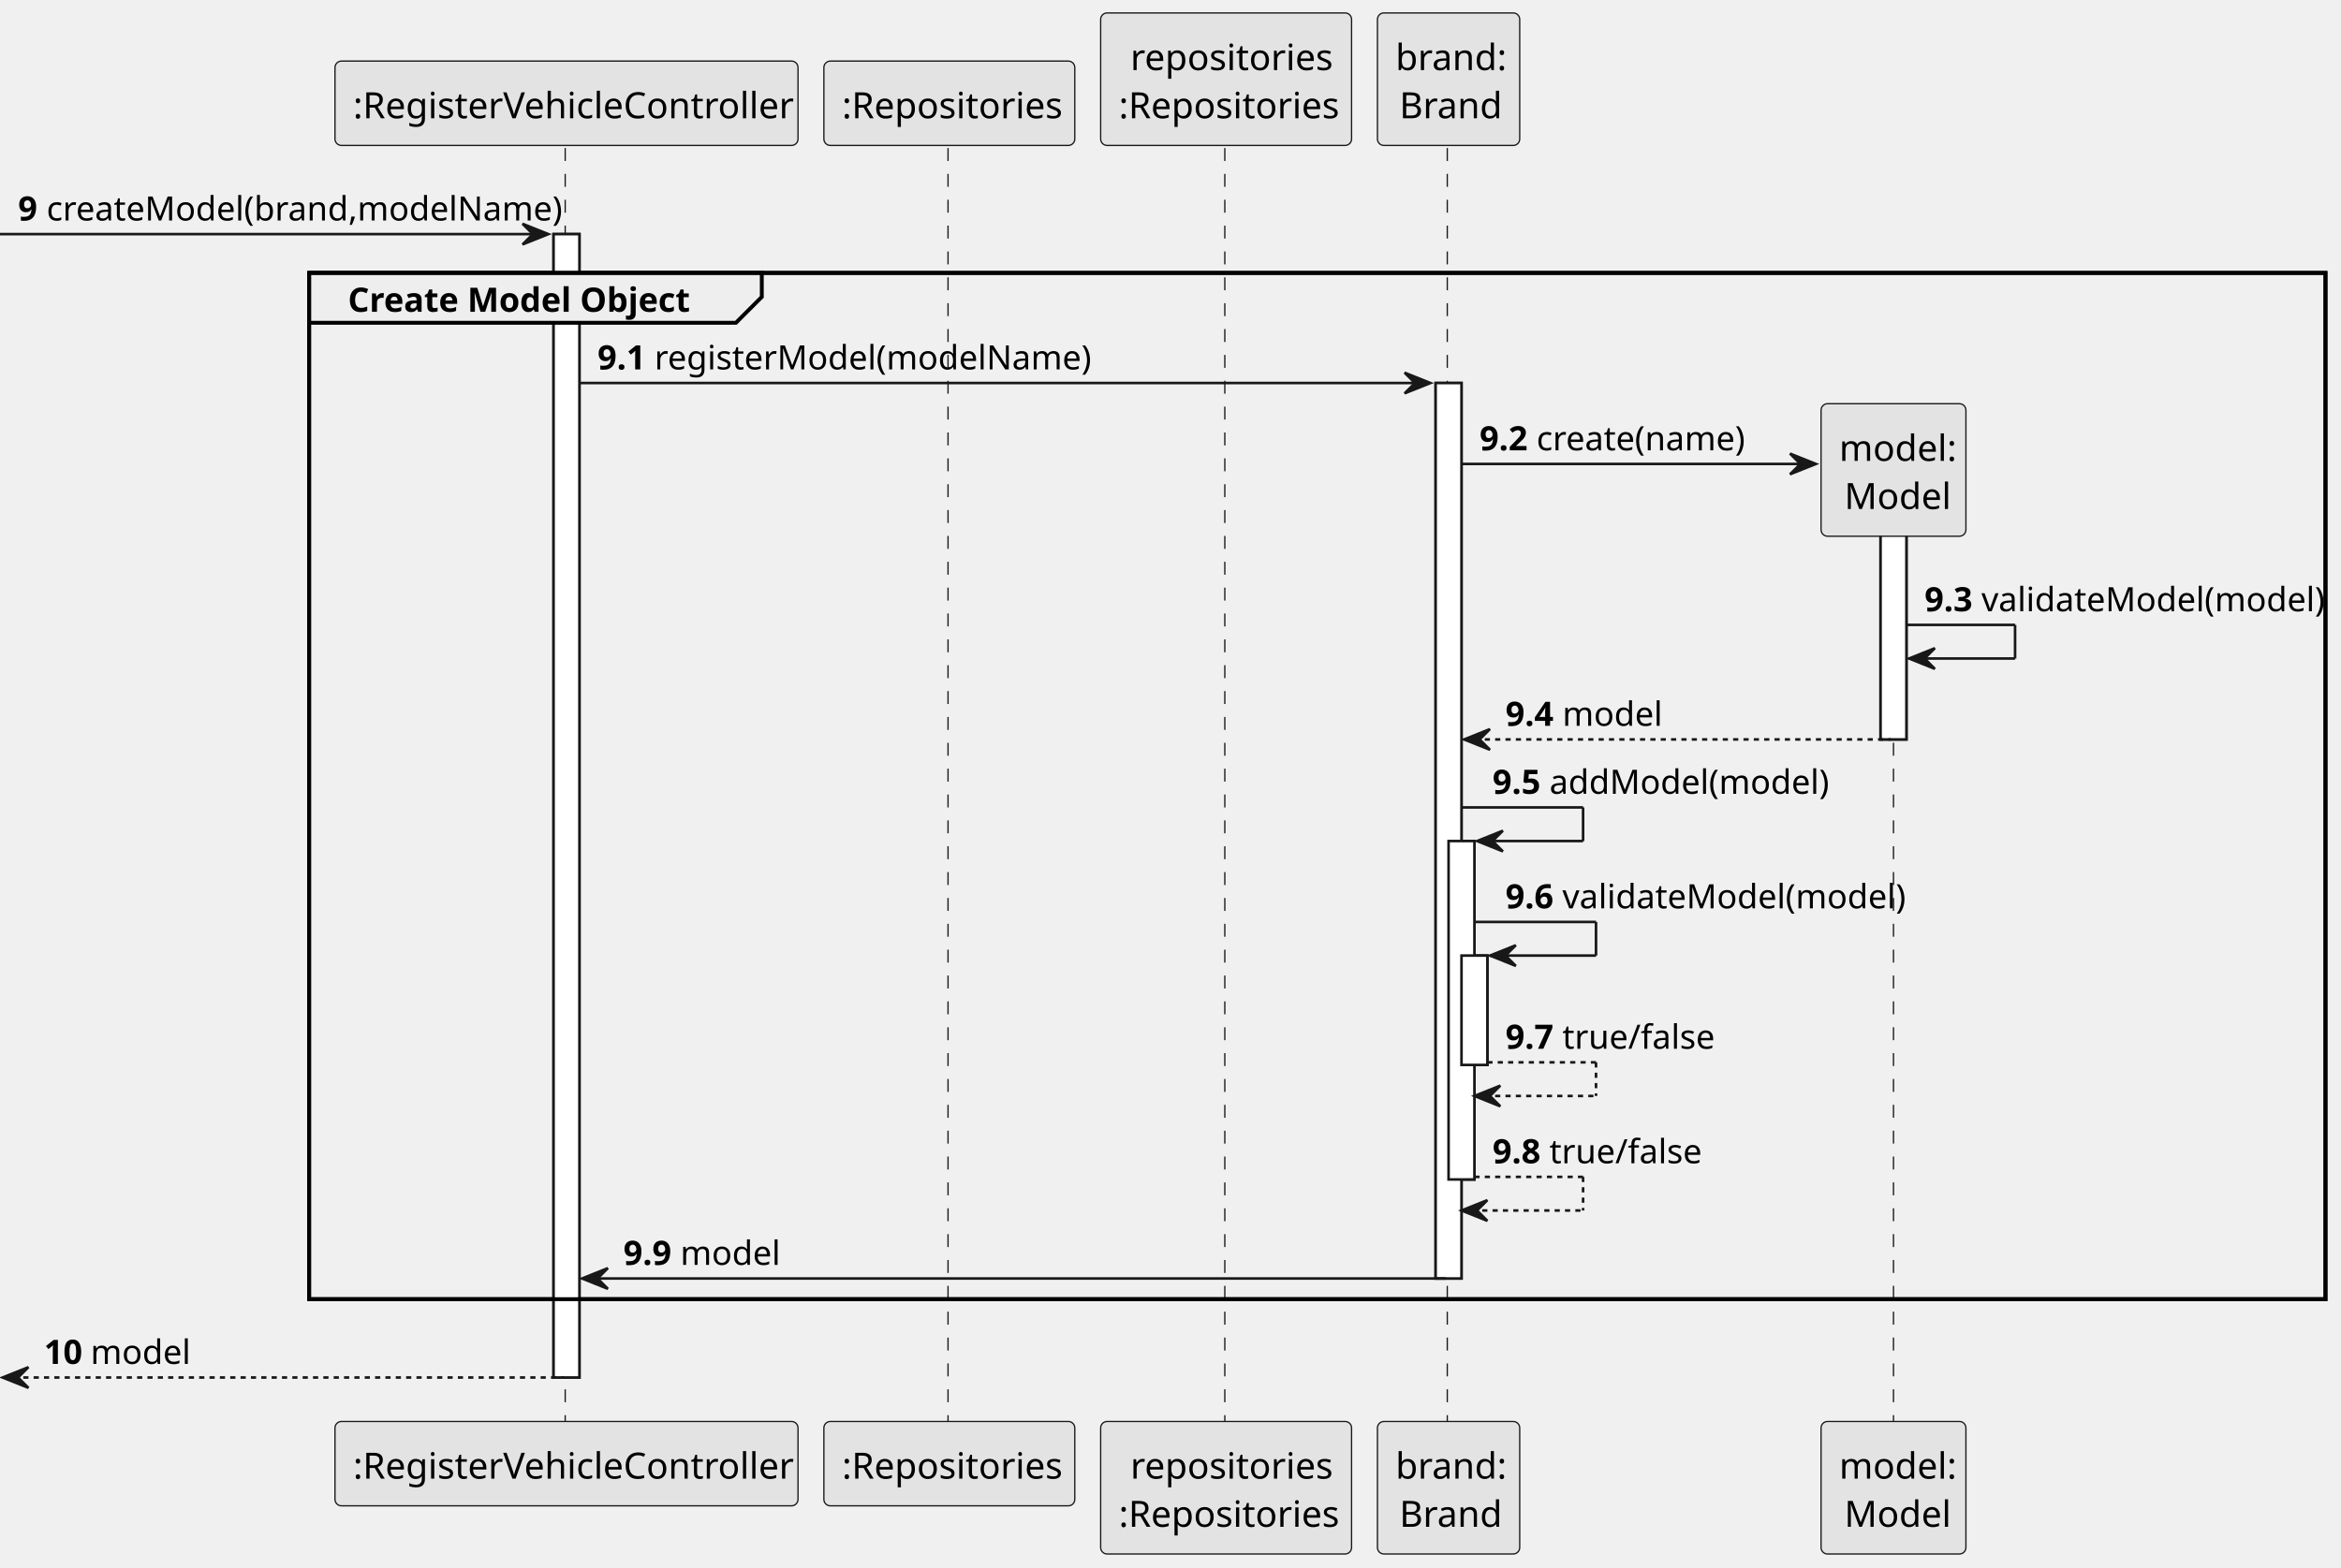
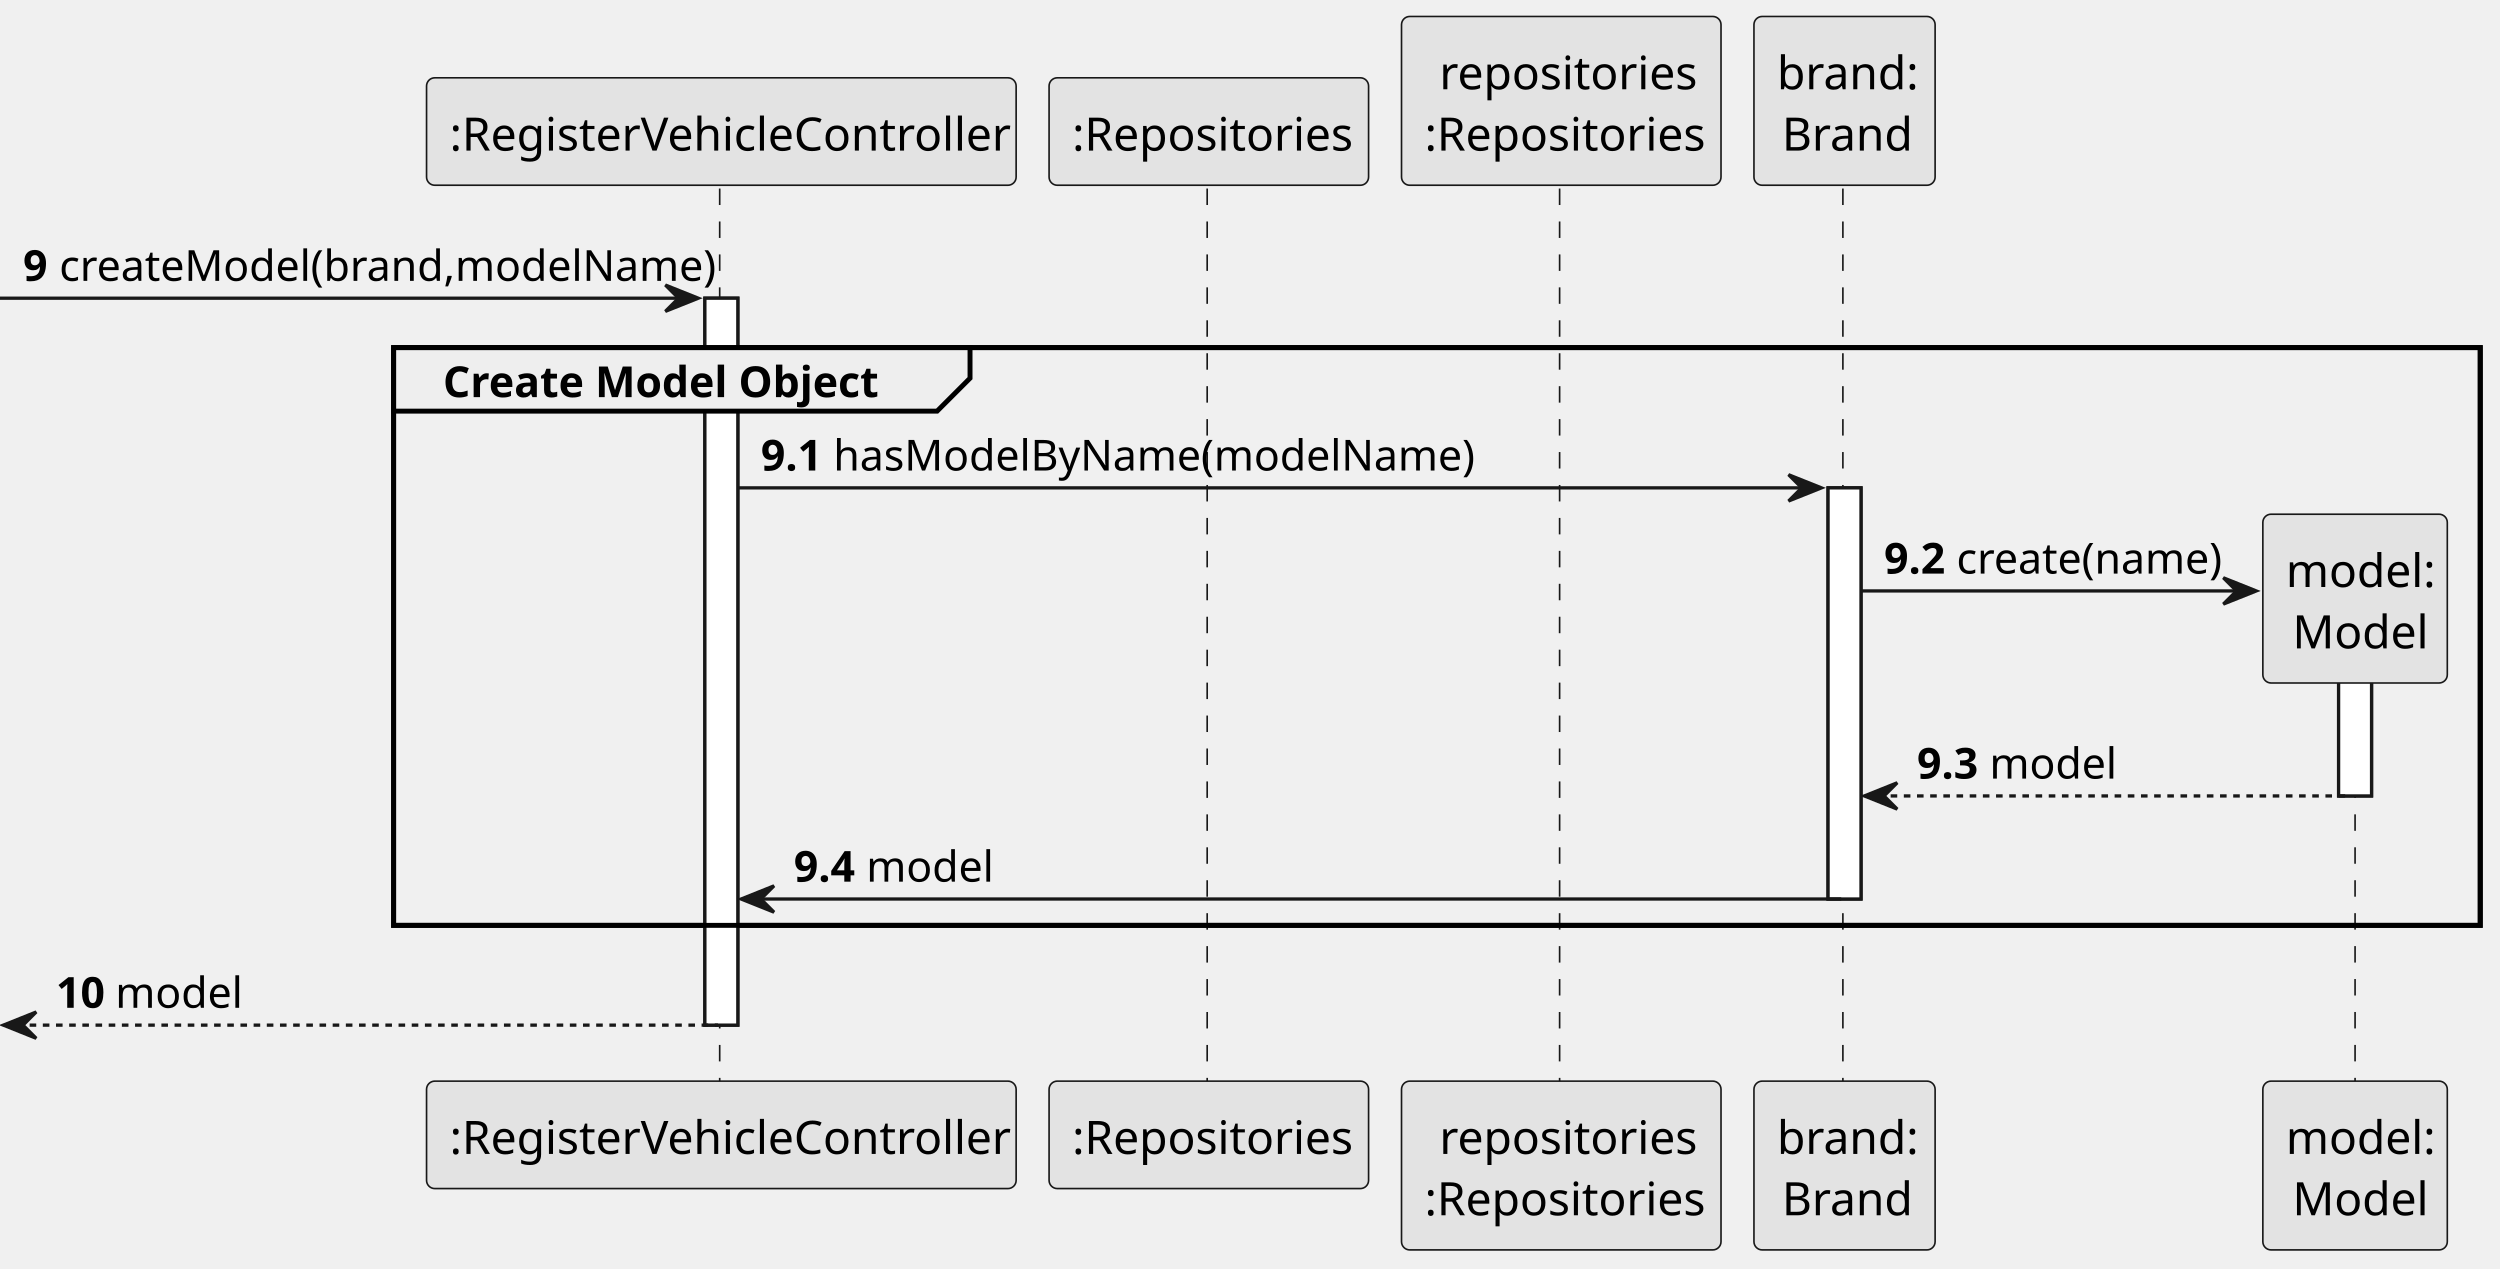
- <svg xmlns="http://www.w3.org/2000/svg" contentStyleType="text/css" height="606px" preserveAspectRatio="none" style="width:905px;height:606px;background:#FFFFFF;" version="1.1" viewBox="0 0 905 606" width="905px" zoomAndPan="magnify">
+ <svg xmlns="http://www.w3.org/2000/svg" contentStyleType="text/css" height="385px" preserveAspectRatio="none" style="width:759px;height:385px;background:#FFFFFF;" version="1.1" viewBox="0 0 759 385" width="759px" zoomAndPan="magnify">
  <defs />
  <g>
-     <rect fill="#FFFFFF" height="442.152" style="stroke:#181818;stroke-width:1.0;" width="10" x="214" y="90.533" />
-     <rect fill="#FFFFFF" height="346.279" style="stroke:#181818;stroke-width:1.0;" width="10" x="555" y="148.115" />
-     <rect fill="#FFFFFF" height="130.873" style="stroke:#181818;stroke-width:1.0;" width="10" x="560" y="325.231" />
-     <rect fill="#FFFFFF" height="42.291" style="stroke:#181818;stroke-width:1.0;" width="10" x="565" y="369.522" />
-     <rect fill="#FFFFFF" height="96.533" style="stroke:#181818;stroke-width:1.0;" width="10" x="727" y="189.406" />
-     <rect fill="none" height="396.861" style="stroke:#000000;stroke-width:1.5;" width="779.5" x="119.5" y="105.533" />
-     <line style="stroke:#181818;stroke-width:0.5;stroke-dasharray:5.0,5.0;" x1="218.5" x2="218.5" y1="57.242" y2="550.686" />
-     <line style="stroke:#181818;stroke-width:0.5;stroke-dasharray:5.0,5.0;" x1="366.5" x2="366.5" y1="57.242" y2="550.686" />
-     <line style="stroke:#181818;stroke-width:0.5;stroke-dasharray:5.0,5.0;" x1="473.5" x2="473.5" y1="57.242" y2="550.686" />
-     <line style="stroke:#181818;stroke-width:0.5;stroke-dasharray:5.0,5.0;" x1="559.5" x2="559.5" y1="57.242" y2="550.686" />
-     <line style="stroke:#181818;stroke-width:0.5;stroke-dasharray:5.0,5.0;" x1="732" x2="732" y1="197.236" y2="550.686" />
+     <rect fill="#FFFFFF" height="220.697" style="stroke:#181818;stroke-width:1.0;" width="10" x="214" y="90.533" />
+     <rect fill="#FFFFFF" height="124.824" style="stroke:#181818;stroke-width:1.0;" width="10" x="555" y="148.115" />
+     <rect fill="#FFFFFF" height="52.242" style="stroke:#181818;stroke-width:1.0;" width="10" x="710" y="189.406" />
+     <rect fill="none" height="175.406" style="stroke:#000000;stroke-width:1.5;" width="633.5" x="119.5" y="105.533" />
+     <line style="stroke:#181818;stroke-width:0.5;stroke-dasharray:5.0,5.0;" x1="218.5" x2="218.5" y1="57.242" y2="329.231" />
+     <line style="stroke:#181818;stroke-width:0.5;stroke-dasharray:5.0,5.0;" x1="366.5" x2="366.5" y1="57.242" y2="329.231" />
+     <line style="stroke:#181818;stroke-width:0.5;stroke-dasharray:5.0,5.0;" x1="473.5" x2="473.5" y1="57.242" y2="329.231" />
+     <line style="stroke:#181818;stroke-width:0.5;stroke-dasharray:5.0,5.0;" x1="559.5" x2="559.5" y1="57.242" y2="329.231" />
+     <line style="stroke:#181818;stroke-width:0.5;stroke-dasharray:5.0,5.0;" x1="715" x2="715" y1="197.236" y2="329.231" />
    <rect fill="#E3E3E3" height="32.621" rx="2.5" ry="2.5" style="stroke:#181818;stroke-width:0.5;" width="179" x="129.5" y="23.621" />
    <text fill="#000000" font-family="sans-serif" font-size="14" lengthAdjust="spacing" textLength="165" x="136.5" y="45.728">:RegisterVehicleController</text>
-     <rect fill="#E3E3E3" height="32.621" rx="2.5" ry="2.5" style="stroke:#181818;stroke-width:0.5;" width="179" x="129.5" y="549.686" />
-     <text fill="#000000" font-family="sans-serif" font-size="14" lengthAdjust="spacing" textLength="165" x="136.5" y="571.793">:RegisterVehicleController</text>
+     <rect fill="#E3E3E3" height="32.621" rx="2.5" ry="2.5" style="stroke:#181818;stroke-width:0.5;" width="179" x="129.5" y="328.231" />
+     <text fill="#000000" font-family="sans-serif" font-size="14" lengthAdjust="spacing" textLength="165" x="136.5" y="350.338">:RegisterVehicleController</text>
    <rect fill="#E3E3E3" height="32.621" rx="2.5" ry="2.5" style="stroke:#181818;stroke-width:0.5;" width="97" x="318.5" y="23.621" />
    <text fill="#000000" font-family="sans-serif" font-size="14" lengthAdjust="spacing" textLength="83" x="325.5" y="45.728">:Repositories</text>
-     <rect fill="#E3E3E3" height="32.621" rx="2.5" ry="2.5" style="stroke:#181818;stroke-width:0.5;" width="97" x="318.5" y="549.686" />
-     <text fill="#000000" font-family="sans-serif" font-size="14" lengthAdjust="spacing" textLength="83" x="325.5" y="571.793">:Repositories</text>
+     <rect fill="#E3E3E3" height="32.621" rx="2.5" ry="2.5" style="stroke:#181818;stroke-width:0.5;" width="97" x="318.5" y="328.231" />
+     <text fill="#000000" font-family="sans-serif" font-size="14" lengthAdjust="spacing" textLength="83" x="325.5" y="350.338">:Repositories</text>
    <rect fill="#E3E3E3" height="51.242" rx="2.5" ry="2.5" style="stroke:#181818;stroke-width:0.5;" width="97" x="425.5" y="5" />
    <text fill="#000000" font-family="sans-serif" font-size="14" lengthAdjust="spacing" textLength="74" x="437" y="27.107">repositories</text>
    <text fill="#000000" font-family="sans-serif" font-size="14" lengthAdjust="spacing" textLength="83" x="432.5" y="45.728">:Repositories</text>
-     <rect fill="#E3E3E3" height="51.242" rx="2.5" ry="2.5" style="stroke:#181818;stroke-width:0.5;" width="97" x="425.5" y="549.686" />
-     <text fill="#000000" font-family="sans-serif" font-size="14" lengthAdjust="spacing" textLength="74" x="437" y="571.793">repositories</text>
-     <text fill="#000000" font-family="sans-serif" font-size="14" lengthAdjust="spacing" textLength="83" x="432.5" y="590.414">:Repositories</text>
+     <rect fill="#E3E3E3" height="51.242" rx="2.5" ry="2.5" style="stroke:#181818;stroke-width:0.5;" width="97" x="425.5" y="328.231" />
+     <text fill="#000000" font-family="sans-serif" font-size="14" lengthAdjust="spacing" textLength="74" x="437" y="350.338">repositories</text>
+     <text fill="#000000" font-family="sans-serif" font-size="14" lengthAdjust="spacing" textLength="83" x="432.5" y="368.959">:Repositories</text>
    <rect fill="#E3E3E3" height="51.242" rx="2.5" ry="2.5" style="stroke:#181818;stroke-width:0.5;" width="55" x="532.5" y="5" />
    <text fill="#000000" font-family="sans-serif" font-size="14" lengthAdjust="spacing" textLength="41" x="539.5" y="27.107">brand:</text>
    <text fill="#000000" font-family="sans-serif" font-size="14" lengthAdjust="spacing" textLength="38" x="541" y="45.728">Brand</text>
-     <rect fill="#E3E3E3" height="51.242" rx="2.5" ry="2.5" style="stroke:#181818;stroke-width:0.5;" width="55" x="532.5" y="549.686" />
-     <text fill="#000000" font-family="sans-serif" font-size="14" lengthAdjust="spacing" textLength="41" x="539.5" y="571.793">brand:</text>
-     <text fill="#000000" font-family="sans-serif" font-size="14" lengthAdjust="spacing" textLength="38" x="541" y="590.414">Brand</text>
-     <rect fill="#E3E3E3" height="51.242" rx="2.5" ry="2.5" style="stroke:#181818;stroke-width:0.5;" width="56" x="704" y="549.686" />
-     <text fill="#000000" font-family="sans-serif" font-size="14" lengthAdjust="spacing" textLength="42" x="711" y="571.793">model:</text>
-     <text fill="#000000" font-family="sans-serif" font-size="14" lengthAdjust="spacing" textLength="38" x="713" y="590.414">Model</text>
-     <rect fill="#FFFFFF" height="442.152" style="stroke:#181818;stroke-width:1.0;" width="10" x="214" y="90.533" />
-     <rect fill="#FFFFFF" height="346.279" style="stroke:#181818;stroke-width:1.0;" width="10" x="555" y="148.115" />
-     <rect fill="#FFFFFF" height="130.873" style="stroke:#181818;stroke-width:1.0;" width="10" x="560" y="325.231" />
-     <rect fill="#FFFFFF" height="42.291" style="stroke:#181818;stroke-width:1.0;" width="10" x="565" y="369.522" />
-     <rect fill="#FFFFFF" height="96.533" style="stroke:#181818;stroke-width:1.0;" width="10" x="727" y="189.406" />
+     <rect fill="#E3E3E3" height="51.242" rx="2.5" ry="2.5" style="stroke:#181818;stroke-width:0.5;" width="55" x="532.5" y="328.231" />
+     <text fill="#000000" font-family="sans-serif" font-size="14" lengthAdjust="spacing" textLength="41" x="539.5" y="350.338">brand:</text>
+     <text fill="#000000" font-family="sans-serif" font-size="14" lengthAdjust="spacing" textLength="38" x="541" y="368.959">Brand</text>
+     <rect fill="#E3E3E3" height="51.242" rx="2.5" ry="2.5" style="stroke:#181818;stroke-width:0.5;" width="56" x="687" y="328.231" />
+     <text fill="#000000" font-family="sans-serif" font-size="14" lengthAdjust="spacing" textLength="42" x="694" y="350.338">model:</text>
+     <text fill="#000000" font-family="sans-serif" font-size="14" lengthAdjust="spacing" textLength="38" x="696" y="368.959">Model</text>
+     <rect fill="#FFFFFF" height="220.697" style="stroke:#181818;stroke-width:1.0;" width="10" x="214" y="90.533" />
+     <rect fill="#FFFFFF" height="124.824" style="stroke:#181818;stroke-width:1.0;" width="10" x="555" y="148.115" />
+     <rect fill="#FFFFFF" height="52.242" style="stroke:#181818;stroke-width:1.0;" width="10" x="710" y="189.406" />
    <polygon fill="#181818" points="202,86.533,212,90.533,202,94.533,206,90.533" style="stroke:#181818;stroke-width:1.0;" />
    <line style="stroke:#181818;stroke-width:1.0;" x1="0" x2="208" y1="90.533" y2="90.533" />
    <text fill="#000000" font-family="sans-serif" font-size="13" font-weight="bold" lengthAdjust="spacing" textLength="7" x="7" y="85.27">9</text>
    <text fill="#000000" font-family="sans-serif" font-size="13" lengthAdjust="spacing" textLength="184" x="18" y="85.27">createModel(brand,modelName)</text>
    <path d="M119.5,105.533 L294.5,105.533 L294.5,114.824 L284.5,124.824 L119.5,124.824 L119.5,105.533 " fill="#EEEEEE" style="stroke:#000000;stroke-width:1.5;" />
-     <rect fill="none" height="396.861" style="stroke:#000000;stroke-width:1.5;" width="779.5" x="119.5" y="105.533" />
+     <rect fill="none" height="175.406" style="stroke:#000000;stroke-width:1.5;" width="633.5" x="119.5" y="105.533" />
    <text fill="#000000" font-family="sans-serif" font-size="13" font-weight="bold" lengthAdjust="spacing" textLength="130" x="134.5" y="120.561">Create Model Object</text>
    <polygon fill="#181818" points="543,144.115,553,148.115,543,152.115,547,148.115" style="stroke:#181818;stroke-width:1.0;" />
    <line style="stroke:#181818;stroke-width:1.0;" x1="224" x2="549" y1="148.115" y2="148.115" />
    <text fill="#000000" font-family="sans-serif" font-size="13" font-weight="bold" lengthAdjust="spacing" textLength="18" x="231" y="142.852">9.1</text>
-     <text fill="#000000" font-family="sans-serif" font-size="13" lengthAdjust="spacing" textLength="155" x="253" y="142.852">registerModel(modelName)</text>
-     <polygon fill="#181818" points="692,175.406,702,179.406,692,183.406,696,179.406" style="stroke:#181818;stroke-width:1.0;" />
-     <line style="stroke:#181818;stroke-width:1.0;" x1="565" x2="698" y1="179.406" y2="179.406" />
+     <text fill="#000000" font-family="sans-serif" font-size="13" lengthAdjust="spacing" textLength="183" x="253" y="142.852">hasModelByName(modelName)</text>
+     <polygon fill="#181818" points="675,175.406,685,179.406,675,183.406,679,179.406" style="stroke:#181818;stroke-width:1.0;" />
+     <line style="stroke:#181818;stroke-width:1.0;" x1="565" x2="681" y1="179.406" y2="179.406" />
    <text fill="#000000" font-family="sans-serif" font-size="13" font-weight="bold" lengthAdjust="spacing" textLength="18" x="572" y="174.144">9.2</text>
    <text fill="#000000" font-family="sans-serif" font-size="13" lengthAdjust="spacing" textLength="76" x="594" y="174.144">create(name)</text>
-     <rect fill="#E3E3E3" height="51.242" rx="2.5" ry="2.5" style="stroke:#181818;stroke-width:0.5;" width="56" x="704" y="156.115" />
-     <text fill="#000000" font-family="sans-serif" font-size="14" lengthAdjust="spacing" textLength="42" x="711" y="178.223">model:</text>
-     <text fill="#000000" font-family="sans-serif" font-size="14" lengthAdjust="spacing" textLength="38" x="713" y="196.844">Model</text>
-     <line style="stroke:#181818;stroke-width:1.0;" x1="737" x2="779" y1="241.648" y2="241.648" />
-     <line style="stroke:#181818;stroke-width:1.0;" x1="779" x2="779" y1="241.648" y2="254.648" />
-     <line style="stroke:#181818;stroke-width:1.0;" x1="738" x2="779" y1="254.648" y2="254.648" />
-     <polygon fill="#181818" points="748,250.648,738,254.648,748,258.648,744,254.648" style="stroke:#181818;stroke-width:1.0;" />
-     <text fill="#000000" font-family="sans-serif" font-size="13" font-weight="bold" lengthAdjust="spacing" textLength="18" x="744" y="236.386">9.3</text>
-     <text fill="#000000" font-family="sans-serif" font-size="13" lengthAdjust="spacing" textLength="121" x="766" y="236.386">validateModel(model)</text>
-     <polygon fill="#181818" points="576,281.94,566,285.94,576,289.94,572,285.94" style="stroke:#181818;stroke-width:1.0;" />
-     <line style="stroke:#181818;stroke-width:1.0;stroke-dasharray:2.0,2.0;" x1="570" x2="731" y1="285.94" y2="285.94" />
-     <text fill="#000000" font-family="sans-serif" font-size="13" font-weight="bold" lengthAdjust="spacing" textLength="18" x="582" y="280.677">9.4</text>
-     <text fill="#000000" font-family="sans-serif" font-size="13" lengthAdjust="spacing" textLength="35" x="604" y="280.677">model</text>
-     <line style="stroke:#181818;stroke-width:1.0;" x1="565" x2="612" y1="312.231" y2="312.231" />
-     <line style="stroke:#181818;stroke-width:1.0;" x1="612" x2="612" y1="312.231" y2="325.231" />
-     <line style="stroke:#181818;stroke-width:1.0;" x1="571" x2="612" y1="325.231" y2="325.231" />
-     <polygon fill="#181818" points="581,321.231,571,325.231,581,329.231,577,325.231" style="stroke:#181818;stroke-width:1.0;" />
-     <text fill="#000000" font-family="sans-serif" font-size="13" font-weight="bold" lengthAdjust="spacing" textLength="18" x="577" y="306.968">9.5</text>
-     <text fill="#000000" font-family="sans-serif" font-size="13" lengthAdjust="spacing" textLength="99" x="599" y="306.968">addModel(model)</text>
-     <line style="stroke:#181818;stroke-width:1.0;" x1="570" x2="617" y1="356.522" y2="356.522" />
-     <line style="stroke:#181818;stroke-width:1.0;" x1="617" x2="617" y1="356.522" y2="369.522" />
-     <line style="stroke:#181818;stroke-width:1.0;" x1="576" x2="617" y1="369.522" y2="369.522" />
-     <polygon fill="#181818" points="586,365.522,576,369.522,586,373.522,582,369.522" style="stroke:#181818;stroke-width:1.0;" />
-     <text fill="#000000" font-family="sans-serif" font-size="13" font-weight="bold" lengthAdjust="spacing" textLength="18" x="582" y="351.259">9.6</text>
-     <text fill="#000000" font-family="sans-serif" font-size="13" lengthAdjust="spacing" textLength="121" x="604" y="351.259">validateModel(model)</text>
-     <line style="stroke:#181818;stroke-width:1.0;stroke-dasharray:2.0,2.0;" x1="575" x2="617" y1="410.812" y2="410.812" />
-     <line style="stroke:#181818;stroke-width:1.0;stroke-dasharray:2.0,2.0;" x1="617" x2="617" y1="410.812" y2="423.812" />
-     <line style="stroke:#181818;stroke-width:1.0;stroke-dasharray:2.0,2.0;" x1="570" x2="617" y1="423.812" y2="423.812" />
-     <polygon fill="#181818" points="580,419.812,570,423.812,580,427.812,576,423.812" style="stroke:#181818;stroke-width:1.0;" />
-     <text fill="#000000" font-family="sans-serif" font-size="13" font-weight="bold" lengthAdjust="spacing" textLength="18" x="582" y="405.55">9.7</text>
-     <text fill="#000000" font-family="sans-serif" font-size="13" lengthAdjust="spacing" textLength="53" x="604" y="405.55">true/false</text>
-     <line style="stroke:#181818;stroke-width:1.0;stroke-dasharray:2.0,2.0;" x1="570" x2="612" y1="455.103" y2="455.103" />
-     <line style="stroke:#181818;stroke-width:1.0;stroke-dasharray:2.0,2.0;" x1="612" x2="612" y1="455.103" y2="468.103" />
-     <line style="stroke:#181818;stroke-width:1.0;stroke-dasharray:2.0,2.0;" x1="565" x2="612" y1="468.103" y2="468.103" />
-     <polygon fill="#181818" points="575,464.103,565,468.103,575,472.103,571,468.103" style="stroke:#181818;stroke-width:1.0;" />
-     <text fill="#000000" font-family="sans-serif" font-size="13" font-weight="bold" lengthAdjust="spacing" textLength="18" x="577" y="449.841">9.8</text>
-     <text fill="#000000" font-family="sans-serif" font-size="13" lengthAdjust="spacing" textLength="53" x="599" y="449.841">true/false</text>
-     <polygon fill="#181818" points="235,490.394,225,494.394,235,498.394,231,494.394" style="stroke:#181818;stroke-width:1.0;" />
-     <line style="stroke:#181818;stroke-width:1.0;" x1="229" x2="559" y1="494.394" y2="494.394" />
-     <text fill="#000000" font-family="sans-serif" font-size="13" font-weight="bold" lengthAdjust="spacing" textLength="18" x="241" y="489.132">9.9</text>
-     <text fill="#000000" font-family="sans-serif" font-size="13" lengthAdjust="spacing" textLength="35" x="263" y="489.132">model</text>
-     <polygon fill="#181818" points="11,528.686,1,532.686,11,536.686,7,532.686" style="stroke:#181818;stroke-width:1.0;" />
-     <line style="stroke:#181818;stroke-width:1.0;stroke-dasharray:2.0,2.0;" x1="5" x2="218" y1="532.686" y2="532.686" />
-     <text fill="#000000" font-family="sans-serif" font-size="13" font-weight="bold" lengthAdjust="spacing" textLength="14" x="17" y="527.423">10</text>
-     <text fill="#000000" font-family="sans-serif" font-size="13" lengthAdjust="spacing" textLength="35" x="35" y="527.423">model</text>
+     <rect fill="#E3E3E3" height="51.242" rx="2.5" ry="2.5" style="stroke:#181818;stroke-width:0.5;" width="56" x="687" y="156.115" />
+     <text fill="#000000" font-family="sans-serif" font-size="14" lengthAdjust="spacing" textLength="42" x="694" y="178.223">model:</text>
+     <text fill="#000000" font-family="sans-serif" font-size="14" lengthAdjust="spacing" textLength="38" x="696" y="196.844">Model</text>
+     <polygon fill="#181818" points="576,237.648,566,241.648,576,245.648,572,241.648" style="stroke:#181818;stroke-width:1.0;" />
+     <line style="stroke:#181818;stroke-width:1.0;stroke-dasharray:2.0,2.0;" x1="570" x2="714" y1="241.648" y2="241.648" />
+     <text fill="#000000" font-family="sans-serif" font-size="13" font-weight="bold" lengthAdjust="spacing" textLength="18" x="582" y="236.386">9.3</text>
+     <text fill="#000000" font-family="sans-serif" font-size="13" lengthAdjust="spacing" textLength="35" x="604" y="236.386">model</text>
+     <polygon fill="#181818" points="235,268.94,225,272.94,235,276.94,231,272.94" style="stroke:#181818;stroke-width:1.0;" />
+     <line style="stroke:#181818;stroke-width:1.0;" x1="229" x2="559" y1="272.94" y2="272.94" />
+     <text fill="#000000" font-family="sans-serif" font-size="13" font-weight="bold" lengthAdjust="spacing" textLength="18" x="241" y="267.677">9.4</text>
+     <text fill="#000000" font-family="sans-serif" font-size="13" lengthAdjust="spacing" textLength="35" x="263" y="267.677">model</text>
+     <polygon fill="#181818" points="11,307.231,1,311.231,11,315.231,7,311.231" style="stroke:#181818;stroke-width:1.0;" />
+     <line style="stroke:#181818;stroke-width:1.0;stroke-dasharray:2.0,2.0;" x1="5" x2="218" y1="311.231" y2="311.231" />
+     <text fill="#000000" font-family="sans-serif" font-size="13" font-weight="bold" lengthAdjust="spacing" textLength="14" x="17" y="305.968">10</text>
+     <text fill="#000000" font-family="sans-serif" font-size="13" lengthAdjust="spacing" textLength="35" x="35" y="305.968">model</text>
  </g>
</svg>
